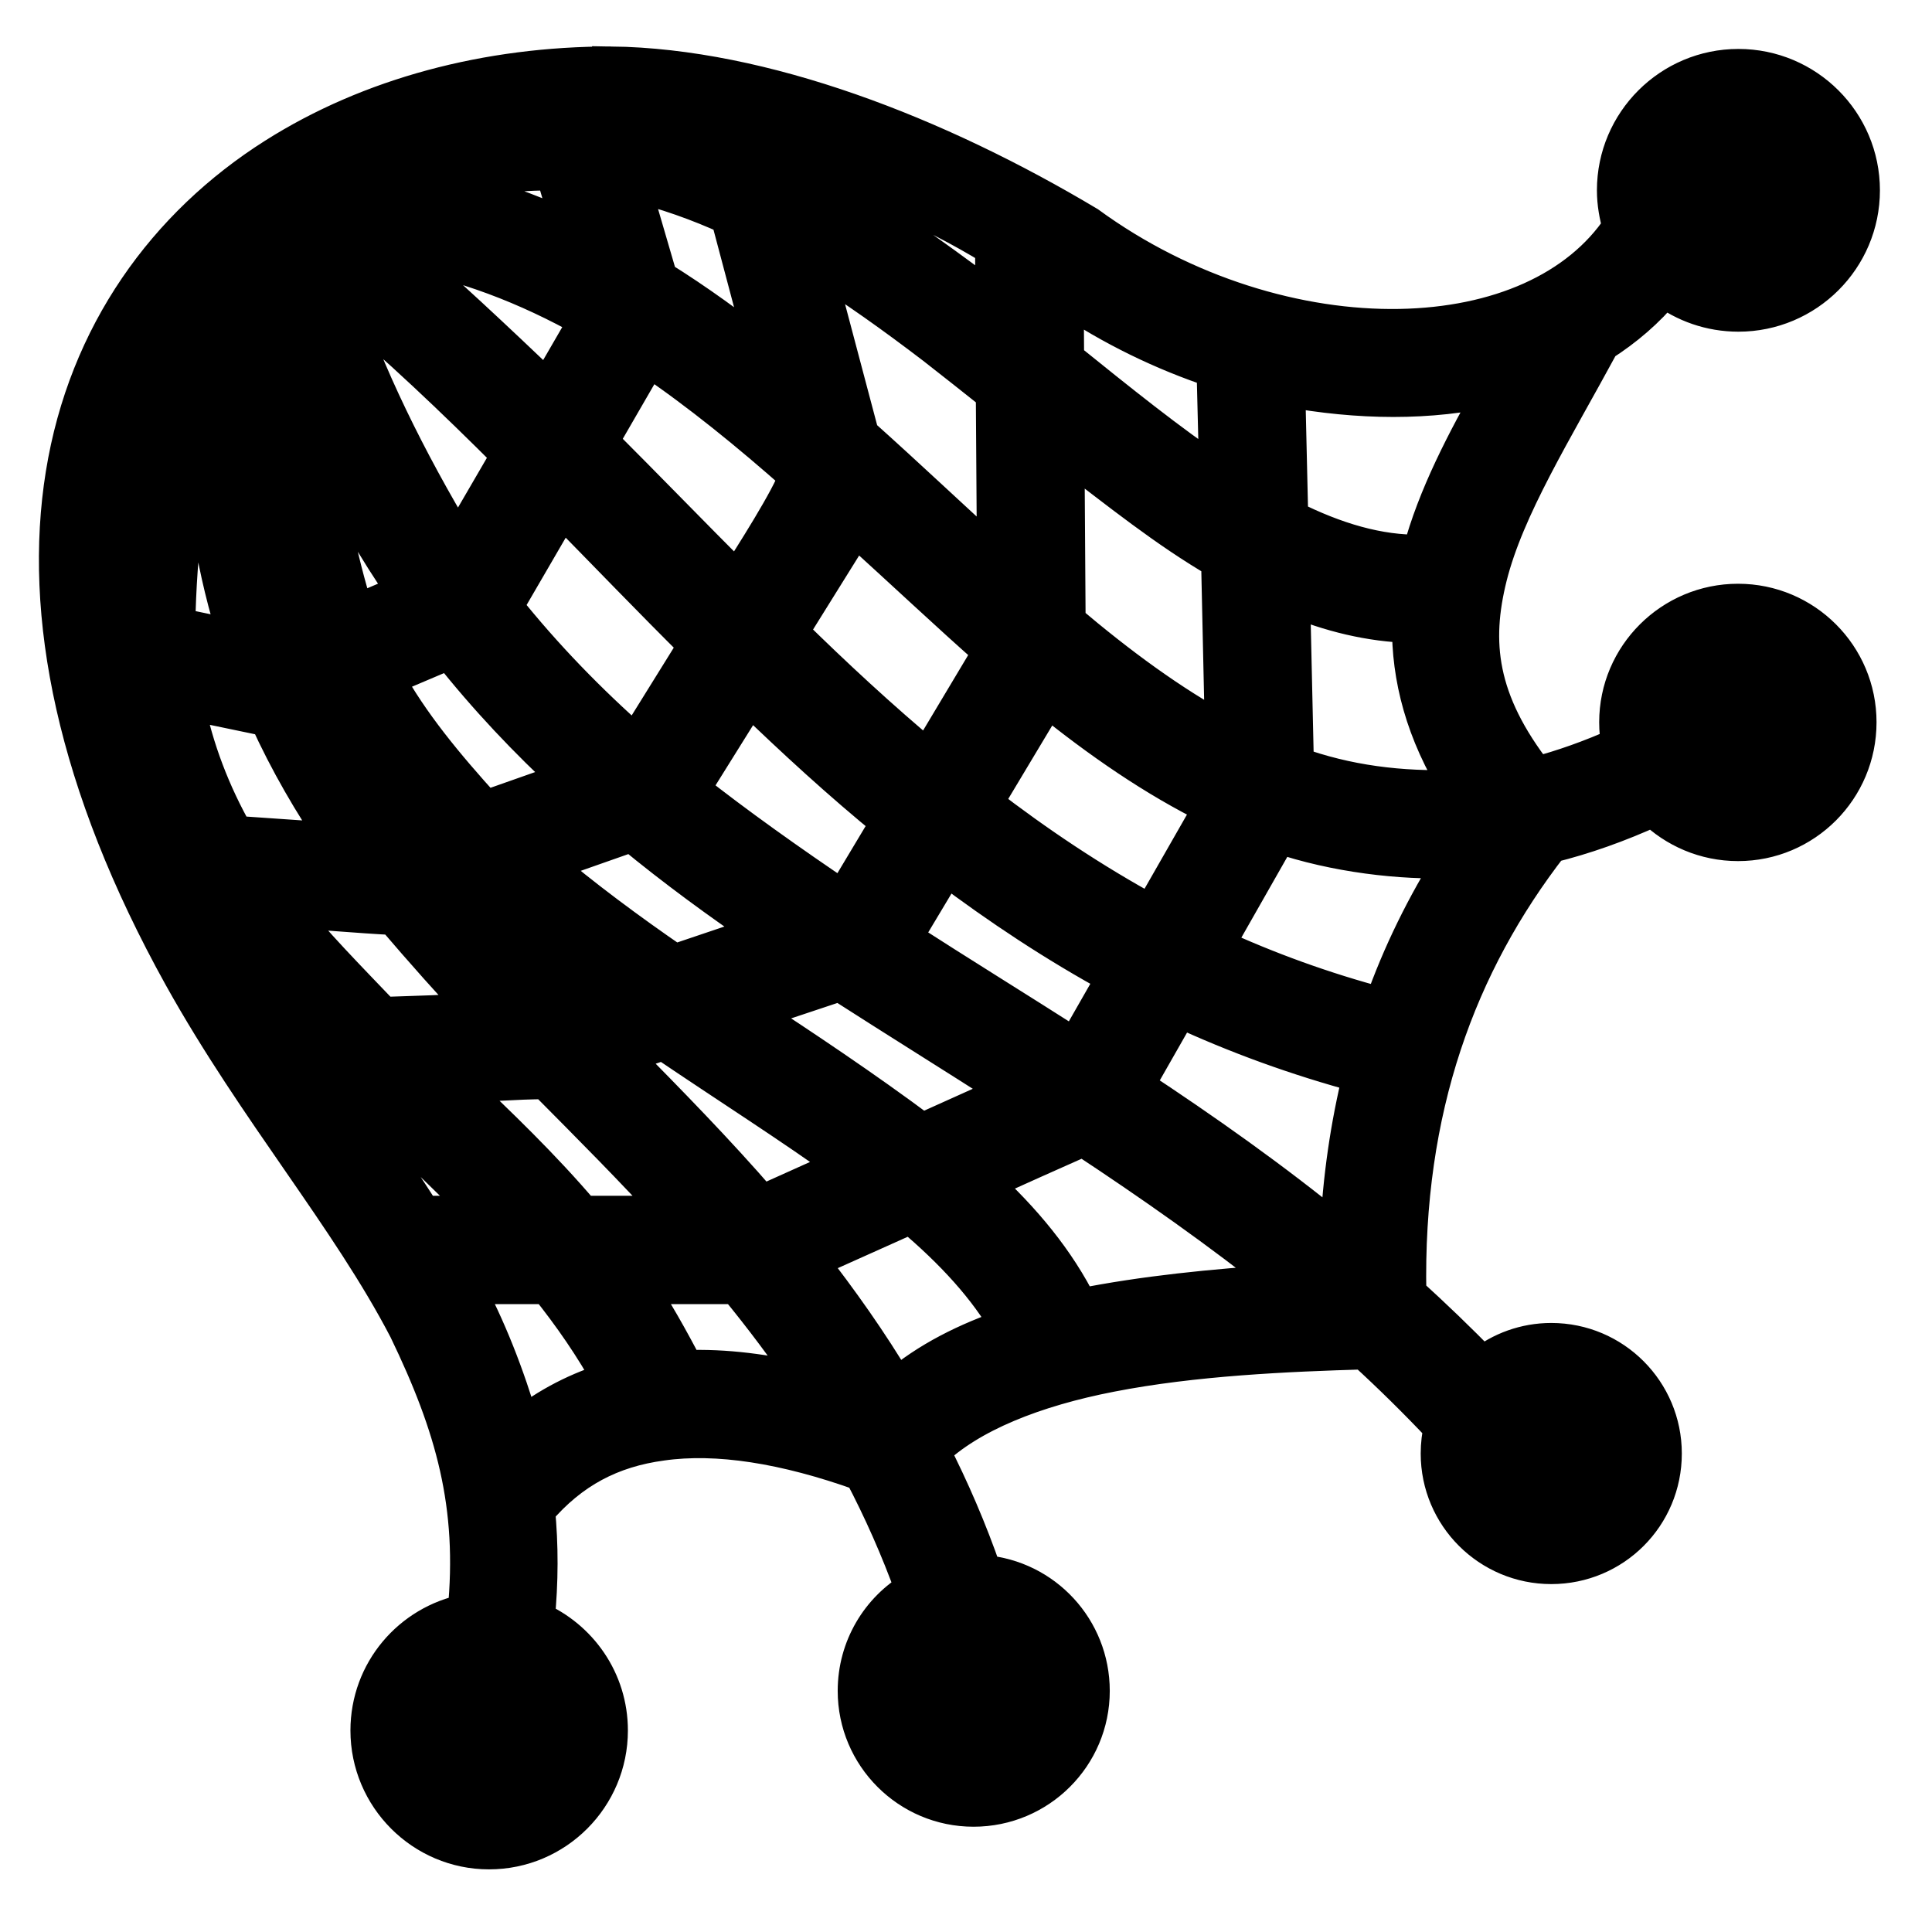
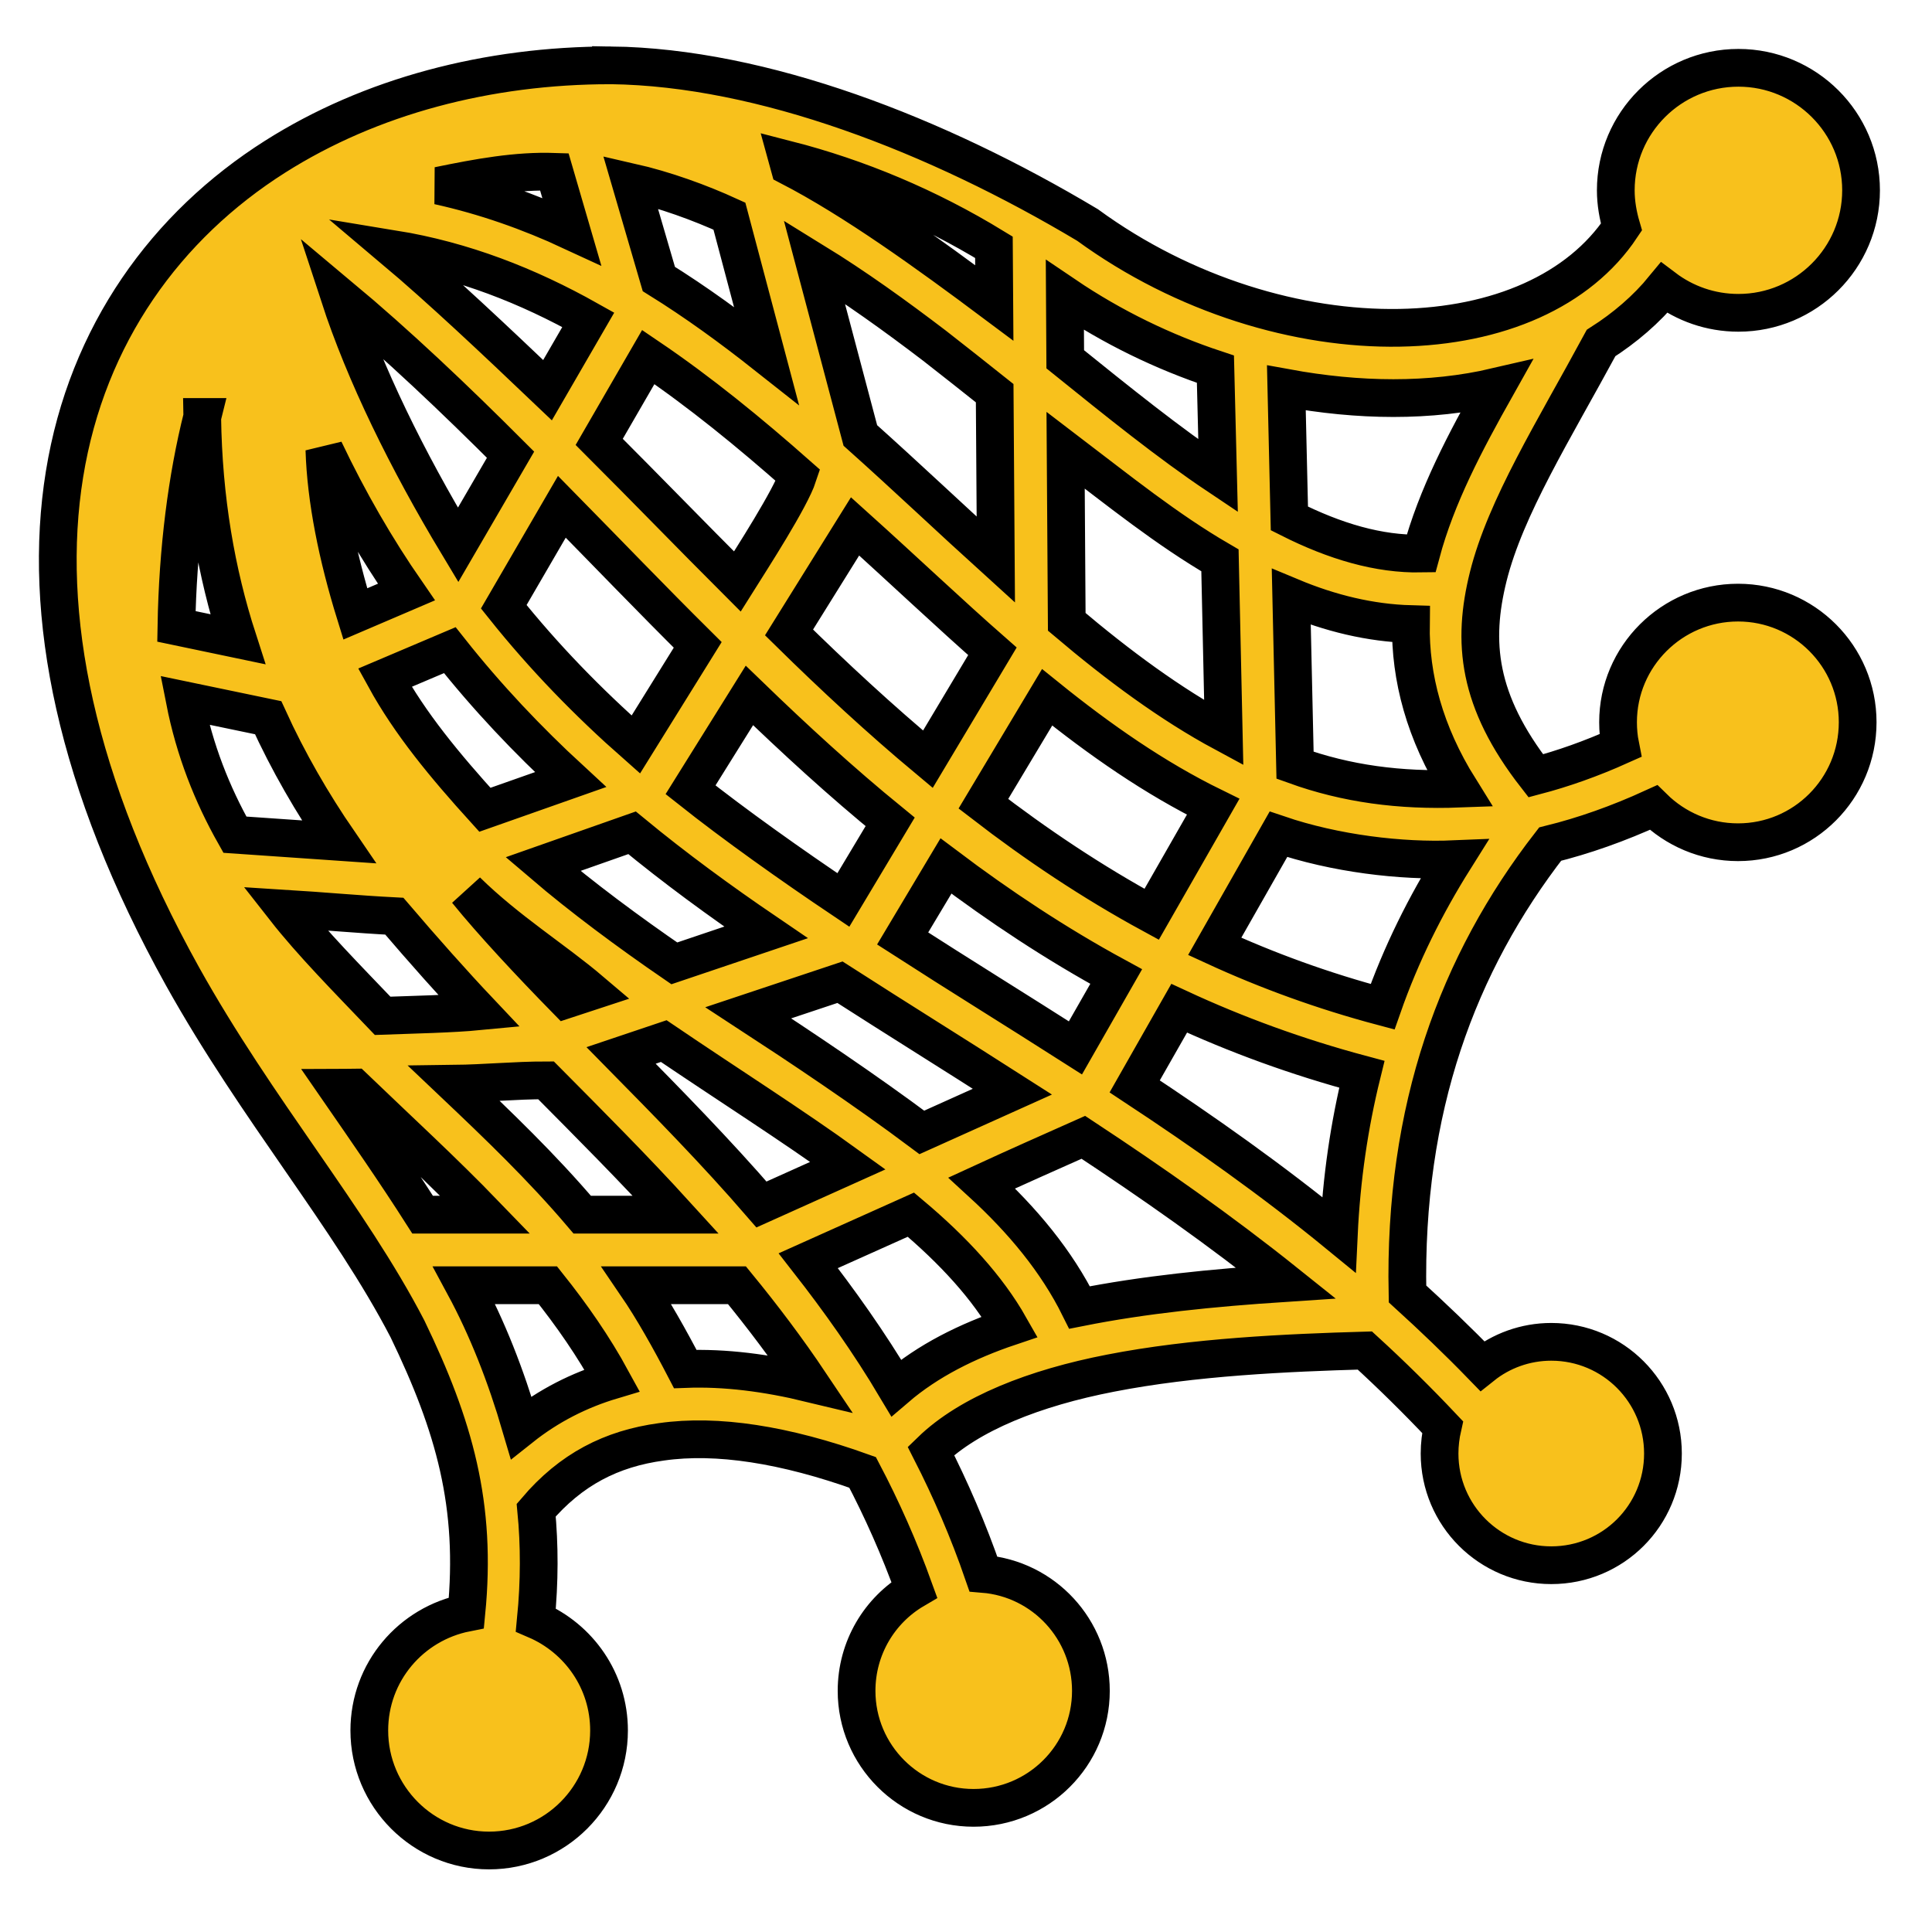
<svg xmlns="http://www.w3.org/2000/svg" viewBox="0 0 512 512" style="height: 512px; width: 512px;">
  <g class="" transform="translate(0,0)" style="">
-     <path d="M161.9 17.31c-32.7 0-63.75 8.22-88.96 24.19-28.82 18.25-49.85 47.08-55.85 84.2-5.99 37 2.83 81.8 31.25 133 19.84 35.6 44.25 63.8 59.66 93.5 12.4 25.7 18.4 46.7 15.6 75.2-14.7 2.9-25.73 15.7-25.73 31.2 0 17.5 14.23 31.8 31.73 31.8 17.6 0 31.8-14.3 31.8-31.8 0-13.2-8-24.4-19.4-29.3 1-10.2 1-19.8.1-29.1 9.2-10.8 19.9-16.3 33.2-18.1 14.7-2.1 32.7.7 53.3 8.1 5.1 9.7 9.7 20 13.7 31.1-9.2 5.4-15.3 15.4-15.3 26.8 0 17.1 13.9 31 31 31 17.2 0 31.1-13.9 31.1-31 0-16.3-12.5-29.7-28.5-31-4-11.6-8.7-22.4-13.9-32.6 10.2-9.9 27.5-16.7 47.6-20.6 22-4.3 46.7-5.4 67.4-6 7 6.4 13.9 13.2 20.6 20.3-.5 2.2-.8 4.6-.8 7 0 16.4 13.3 29.6 29.6 29.6 16.4 0 29.6-13.2 29.6-29.6 0-16.3-13.2-29.6-29.6-29.6-6.9 0-13.3 2.4-18.3 6.4-6.5-6.7-13.1-13-19.8-19.1-1-49.1 13.3-87.6 37.8-119.2 8.9-2.2 18-5.4 27.4-9.7 5.8 5.7 13.7 9.2 22.4 9.2 17.5 0 31.7-14.2 31.7-31.8 0-17.5-14.2-31.7-31.7-31.7s-31.8 14.2-31.8 31.7c0 2.1.2 4.2.6 6.2-7.8 3.5-15.2 6.1-22.4 8-15.5-19.9-16.9-35.5-12.6-52.8 4.6-18.4 17.3-38.6 29.9-61.9 6.3-4.02 12-8.88 16.7-14.62 5.5 4.16 12.3 6.62 19.7 6.62 17.9 0 32.5-14.53 32.5-32.47 0-17.93-14.6-32.46-32.5-32.46s-32.5 14.53-32.5 32.46c0 3.4.6 6.68 1.5 9.75-11.2 16.83-32.7 26.23-58.8 26.69-26.6.47-57.1-8.56-82.7-27.25-40-23.91-86.1-41.78-126.3-42.31zm46.8 25c18.6 4.78 37.1 12.46 54.7 23.22l.1 14.75c-17.7-13.23-37.1-27.25-54.3-36.15zm-61.8 3.22 4.6 15.78c-11.2-5.2-22.9-9.35-35.3-12.09 10.7-2.2 20.7-4.03 30.7-3.69zm20.2 2.72c9.1 2.07 18.4 5.46 26.2 9.03l9.8 36.94c-9.2-7.27-18.6-14.13-28.5-20.28zm-62.8 17.78c18.5 3.03 35.5 9.68 51.6 18.72l-10.8 18.65c-14-13.33-28.2-26.75-40.8-37.37zm111.5 3.34c10.8 6.65 21.4 14.27 31.9 22.28 5.3 4.12 10.6 8.34 15.9 12.55l.3 44.1c-11.7-10.6-23.6-21.9-35.9-32.9zm66.4 8.85c12.6 8.53 26.2 15.08 39.9 19.62l.7 28.26c-13-8.7-26.5-19.6-40.5-30.88zm-192.29.18c15.59 13.03 30.59 27.3 45.39 42.1l-13.9 23.9c-13.6-22.6-24.73-45.32-31.49-66zm81.89 16.22c13.7 9.28 26.8 19.98 39.7 31.38-2 6.1-12.2 21.9-16.1 28.1-12.2-12.2-24.3-24.7-36.6-37zm224.7 7.88c-8.2 14.6-15.8 28.9-19.9 44.2-11.2.2-22.8-3.2-34.9-9.3l-.8-34.6c19.1 3.5 38 3.8 55.6-.3zm-342.91 8c.3 21.8 3.72 41.3 9.41 58.9L46.75 166c.35-20.5 2.82-39.5 6.84-55.5zm32.38 8.7c6.46 13.6 13.77 26.2 21.73 37.7l-13.55 5.8c-4.74-15.3-7.78-30.3-8.18-43.5zm196.43.1c14.3 10.9 26.8 21 40.9 29.2l1 45.7c-14.1-7.6-27.9-17.8-41.6-29.4zm-133.5 15c11.9 12.1 23.8 24.5 36 36.6l-16.4 26.4c-12.6-11.1-24.3-23.1-35-36.5zm77.7 5.2c13 11.7 25 23.1 36.4 33.1l-17.1 28.6c-12.7-10.6-24.9-21.9-36.8-33.6zm115.6 18.7c10.3 4.3 20.9 6.9 31.7 7.2-.2 14.1 3.6 28.7 12.9 43.6-15.9.6-30-1.3-43.6-6.2zm-223 14.1c9.9 12.5 20.6 23.8 32 34.3l-22.7 8c-10.7-11.8-19.8-22.8-26.5-35zm79.4 12c12 11.6 24.3 22.9 37.3 33.5l-12.4 20.7c-14-9.4-28.9-20-40.5-29.2zm78.9.5c14 11.3 28.5 21.4 44 29l-16.3 28.5c-15.8-8.6-30.6-18.5-44.6-29.3 5.6-9.4 11.3-18.8 16.9-28.2zm-228.53.8 22.09 4.6c5.33 11.7 11.66 22.6 18.72 32.9l-27.53-1.9c-6.04-10.7-10.69-22.4-13.28-35.6zm118.53 35.1c11.4 9.4 23.3 18.1 35.5 26.4l-24.3 8.2c-12.1-8.3-24.5-17.5-34.8-26.3zm171.3.4c15 5.1 32.5 7.2 46.6 6.6-7.6 12.1-14.1 25.1-19 39.1-15.8-4.2-30.6-9.6-44.5-16 5.6-9.9 11.3-19.8 16.9-29.7zm-88.1 8.4c14.2 10.7 29.1 20.6 45.1 29.3L285 277.7c-15.5-9.9-30.9-19.4-45.8-29 3.8-6.4 7.7-12.8 11.5-19.2zm-127 6.6c10.8 10.6 23 18.1 33 26.6l-6.7 2.2c-9.3-9.5-19.5-20.4-26.3-28.8zm-48.2 4.7c9.67.6 19.32 1.5 29 2 7.6 8.9 15.6 17.9 22.5 25.2-7.3.7-17.4.9-25.6 1.2-9.27-9.7-18.85-19.4-25.9-28.4zm147.1 19.5c15.1 9.7 30.4 19.2 45.7 29l-24 10.8c-15.1-11.3-32.2-22.7-46-31.7zm89.9 6.9c15.1 7 31.2 12.9 48.4 17.5-3.3 13.4-5.4 27.5-6.1 42.5-17.7-14.5-35.9-27.3-54.1-39.3 3.9-6.9 7.9-13.8 11.8-20.7zm-136.6 8.7c17.1 11.6 34 22.3 48.8 33l-22.9 10.3c-12.1-14-24.8-26.9-37.2-39.5zm-31.2 10.4c11.6 11.7 23.2 23.3 34.4 35.6h-24.8c-10.7-12.6-22.4-23.8-33.9-34.7 8.1-.1 16.2-.9 24.3-.9zm-50.86 1.9c11.76 11.3 23.66 22.2 34.76 33.7H112c-7.2-11.3-14.92-22.4-22.66-33.6 1.5 0 3.01-.1 4.5-.1zm193.26 13.2c18.2 12 36.2 24.6 53.7 38.6-19.8 1.3-37.6 3.1-54.7 6.5-6.1-12.3-15.1-23.1-25.9-33 8.9-4.1 17.9-8.1 26.9-12.1zm-45.7 20.5c11.3 9.5 20.3 19.3 26.2 29.7-11.3 3.8-21.7 9-30.1 16.2-7.2-12.1-15.1-23.2-23.3-33.7zM123 340.6h22.2c6.3 7.9 12.1 16.2 17 25.2-8.7 2.6-16.8 6.7-24.1 12.5-4.1-14-9-26.4-15.1-37.7zm45.7 0h26.6c6.8 8.3 13.3 16.9 19.4 26-11.6-2.8-22.6-4.2-33.1-3.8-4.1-7.9-8.6-15.9-12.9-22.2z" fill="#000000" fill-opacity="1" stroke="#000000" stroke-opacity="1" stroke-width="10" />
+     <path d="M161.9 17.31c-32.7 0-63.75 8.22-88.96 24.19-28.82 18.25-49.85 47.08-55.85 84.2-5.99 37 2.83 81.8 31.25 133 19.84 35.6 44.25 63.8 59.66 93.5 12.4 25.7 18.4 46.7 15.6 75.2-14.7 2.9-25.73 15.7-25.73 31.2 0 17.5 14.23 31.8 31.73 31.8 17.6 0 31.8-14.3 31.8-31.8 0-13.2-8-24.4-19.4-29.3 1-10.2 1-19.8.1-29.1 9.2-10.8 19.9-16.3 33.2-18.1 14.7-2.1 32.7.7 53.3 8.1 5.1 9.7 9.7 20 13.7 31.1-9.2 5.4-15.3 15.4-15.3 26.8 0 17.1 13.9 31 31 31 17.2 0 31.1-13.9 31.1-31 0-16.3-12.5-29.7-28.5-31-4-11.6-8.7-22.4-13.9-32.6 10.2-9.9 27.5-16.7 47.6-20.6 22-4.3 46.7-5.4 67.4-6 7 6.4 13.9 13.2 20.6 20.3-.5 2.2-.8 4.6-.8 7 0 16.4 13.3 29.6 29.6 29.6 16.4 0 29.6-13.2 29.6-29.6 0-16.3-13.2-29.6-29.6-29.6-6.9 0-13.3 2.4-18.3 6.4-6.5-6.7-13.1-13-19.8-19.1-1-49.1 13.3-87.6 37.8-119.2 8.9-2.2 18-5.4 27.4-9.7 5.8 5.7 13.7 9.2 22.4 9.2 17.5 0 31.7-14.2 31.7-31.8 0-17.5-14.2-31.7-31.7-31.7s-31.8 14.2-31.8 31.7c0 2.1.2 4.2.6 6.2-7.8 3.5-15.2 6.1-22.4 8-15.5-19.9-16.9-35.5-12.6-52.8 4.6-18.4 17.3-38.6 29.9-61.9 6.3-4.02 12-8.88 16.7-14.62 5.5 4.16 12.3 6.62 19.7 6.62 17.9 0 32.5-14.53 32.5-32.47 0-17.93-14.6-32.46-32.5-32.46s-32.5 14.53-32.5 32.46c0 3.4.6 6.68 1.5 9.75-11.2 16.83-32.7 26.23-58.8 26.69-26.6.47-57.1-8.56-82.7-27.25-40-23.91-86.1-41.78-126.3-42.31zm46.8 25c18.6 4.78 37.1 12.46 54.7 23.22l.1 14.75c-17.7-13.23-37.1-27.25-54.3-36.15zm-61.8 3.22 4.6 15.78c-11.2-5.2-22.9-9.35-35.3-12.09 10.7-2.2 20.7-4.03 30.7-3.69zm20.2 2.72c9.1 2.07 18.4 5.46 26.2 9.03l9.8 36.94c-9.2-7.27-18.6-14.13-28.5-20.28zm-62.8 17.78c18.5 3.03 35.5 9.68 51.6 18.72l-10.8 18.65c-14-13.33-28.2-26.75-40.8-37.37zm111.5 3.34c10.8 6.65 21.4 14.27 31.9 22.28 5.3 4.12 10.6 8.34 15.9 12.55l.3 44.1c-11.7-10.6-23.6-21.9-35.9-32.9zm66.4 8.85c12.6 8.53 26.2 15.08 39.9 19.62l.7 28.26c-13-8.7-26.5-19.6-40.5-30.88zm-192.29.18c15.59 13.03 30.59 27.3 45.39 42.1l-13.9 23.9c-13.6-22.6-24.73-45.32-31.49-66zm81.89 16.22c13.7 9.28 26.8 19.98 39.7 31.38-2 6.1-12.2 21.9-16.1 28.1-12.2-12.2-24.3-24.7-36.6-37zm224.7 7.88c-8.2 14.6-15.8 28.9-19.9 44.2-11.2.2-22.8-3.2-34.9-9.3l-.8-34.6c19.1 3.5 38 3.8 55.6-.3zm-342.91 8c.3 21.8 3.72 41.3 9.41 58.9L46.75 166c.35-20.5 2.82-39.5 6.84-55.5zm32.38 8.7c6.46 13.6 13.77 26.2 21.73 37.7l-13.55 5.8c-4.74-15.3-7.78-30.3-8.18-43.5zm196.43.1c14.3 10.9 26.8 21 40.9 29.2l1 45.7c-14.1-7.6-27.9-17.8-41.6-29.4zm-133.5 15c11.9 12.1 23.8 24.5 36 36.6l-16.4 26.4c-12.6-11.1-24.3-23.1-35-36.5zm77.7 5.2c13 11.7 25 23.1 36.4 33.1l-17.1 28.6c-12.7-10.6-24.9-21.9-36.8-33.6zm115.6 18.7c10.3 4.3 20.9 6.9 31.7 7.2-.2 14.1 3.6 28.7 12.9 43.6-15.9.6-30-1.3-43.6-6.2zm-223 14.1c9.9 12.5 20.6 23.8 32 34.3l-22.7 8c-10.7-11.8-19.8-22.8-26.5-35zm79.4 12c12 11.6 24.3 22.9 37.3 33.5l-12.4 20.7c-14-9.4-28.9-20-40.5-29.2zm78.9.5c14 11.3 28.5 21.4 44 29l-16.3 28.5c-15.8-8.6-30.6-18.5-44.6-29.3 5.6-9.4 11.3-18.8 16.9-28.2zm-228.53.8 22.09 4.6c5.33 11.7 11.66 22.6 18.72 32.9l-27.53-1.9c-6.04-10.7-10.69-22.4-13.28-35.6zm118.53 35.1c11.4 9.4 23.3 18.1 35.5 26.4l-24.3 8.2c-12.1-8.3-24.5-17.5-34.8-26.3zm171.3.4c15 5.1 32.5 7.2 46.6 6.6-7.6 12.1-14.1 25.1-19 39.1-15.8-4.2-30.6-9.6-44.5-16 5.6-9.9 11.3-19.8 16.9-29.7zm-88.1 8.4c14.2 10.7 29.1 20.6 45.1 29.3L285 277.7c-15.5-9.9-30.9-19.4-45.8-29 3.8-6.4 7.7-12.8 11.5-19.2zm-127 6.6c10.8 10.6 23 18.1 33 26.6l-6.7 2.2c-9.3-9.5-19.5-20.4-26.3-28.8zm-48.2 4.7c9.67.6 19.32 1.5 29 2 7.6 8.9 15.6 17.9 22.5 25.2-7.3.7-17.4.9-25.6 1.2-9.27-9.7-18.85-19.4-25.9-28.4zm147.1 19.5c15.1 9.7 30.4 19.2 45.7 29l-24 10.8c-15.1-11.3-32.2-22.7-46-31.7zm89.9 6.9c15.1 7 31.2 12.9 48.4 17.5-3.3 13.4-5.4 27.5-6.1 42.5-17.7-14.5-35.9-27.3-54.1-39.3 3.9-6.9 7.9-13.8 11.8-20.7zm-136.6 8.7c17.1 11.6 34 22.3 48.8 33l-22.9 10.3c-12.1-14-24.8-26.9-37.2-39.5zm-31.2 10.4c11.6 11.7 23.2 23.3 34.4 35.6h-24.8c-10.7-12.6-22.4-23.8-33.9-34.7 8.1-.1 16.2-.9 24.3-.9zm-50.86 1.9c11.76 11.3 23.66 22.2 34.76 33.7H112c-7.2-11.3-14.92-22.4-22.66-33.6 1.5 0 3.01-.1 4.5-.1zm193.26 13.2c18.2 12 36.2 24.6 53.7 38.6-19.8 1.3-37.6 3.1-54.7 6.5-6.1-12.3-15.1-23.1-25.9-33 8.9-4.1 17.9-8.1 26.9-12.1zm-45.7 20.5c11.3 9.5 20.3 19.3 26.2 29.7-11.3 3.8-21.7 9-30.1 16.2-7.2-12.1-15.1-23.2-23.3-33.7zM123 340.6h22.2c6.3 7.9 12.1 16.2 17 25.2-8.7 2.6-16.8 6.7-24.1 12.5-4.1-14-9-26.4-15.1-37.7zm45.7 0h26.6c6.8 8.3 13.3 16.9 19.4 26-11.6-2.8-22.6-4.2-33.1-3.8-4.1-7.9-8.6-15.9-12.9-22.2z" fill="#f8c11c" fill-opacity="1" stroke="#000000" stroke-opacity="1" stroke-width="10" />
  </g>
</svg>
